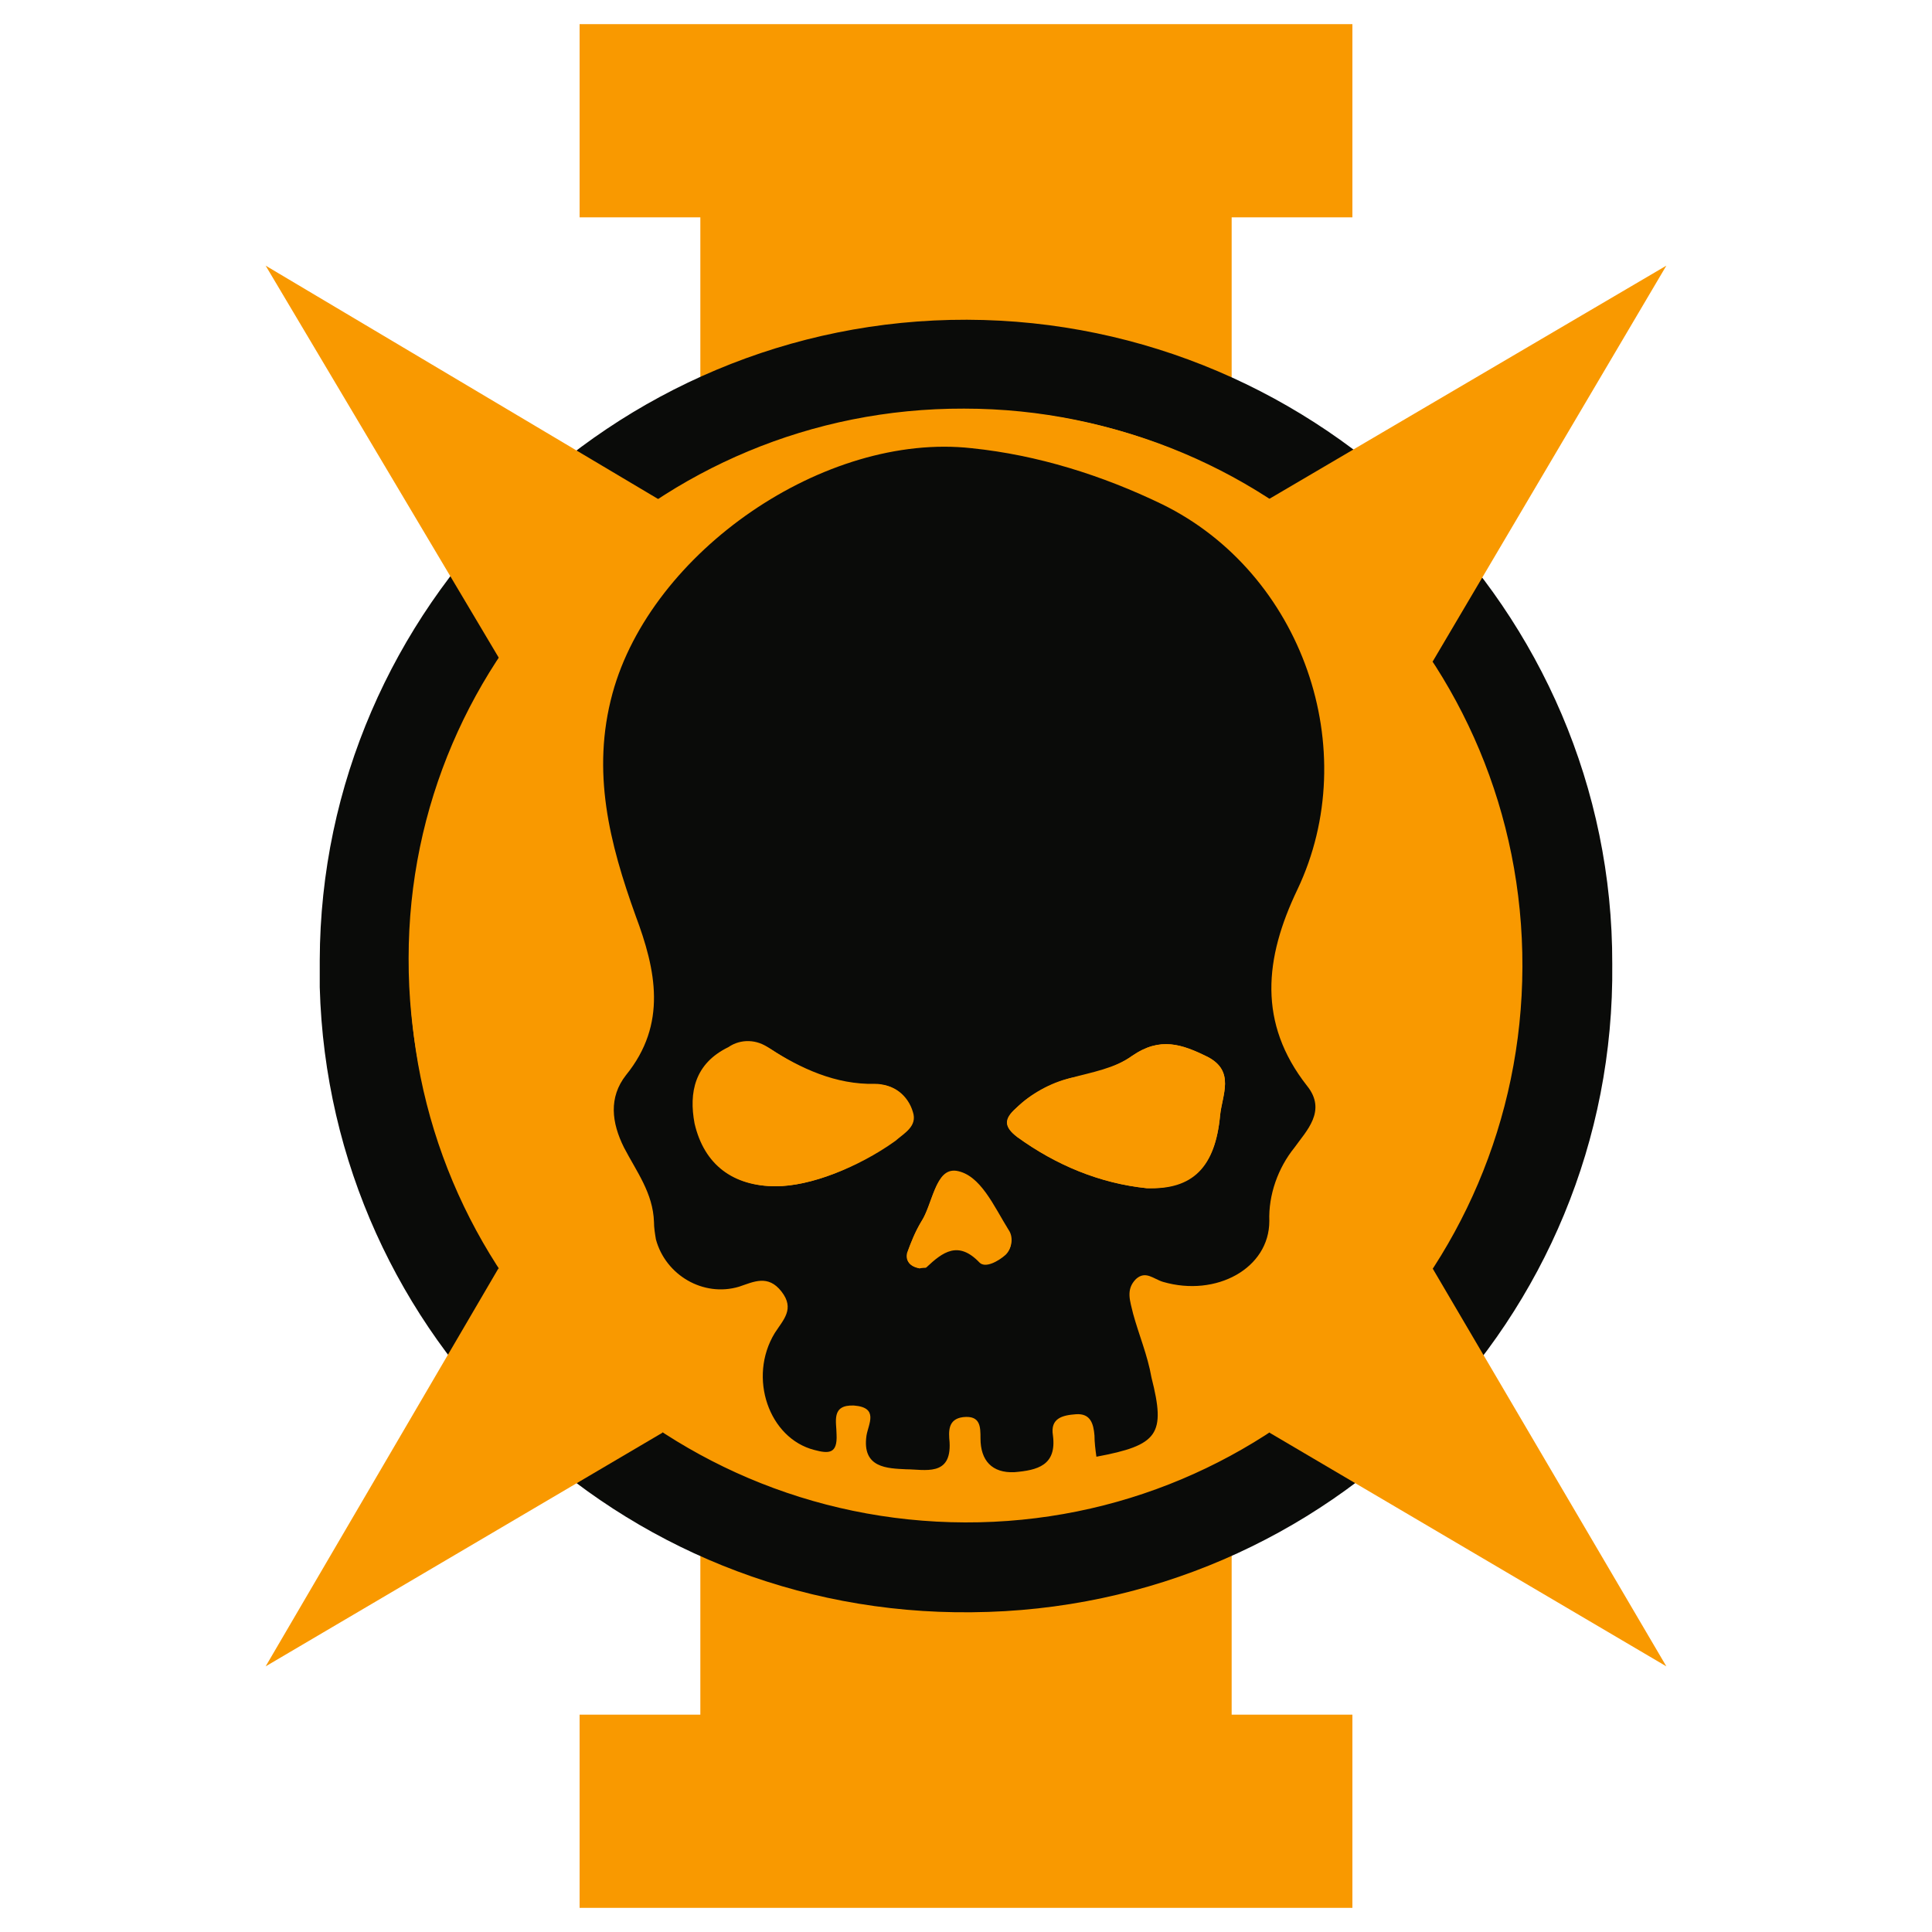
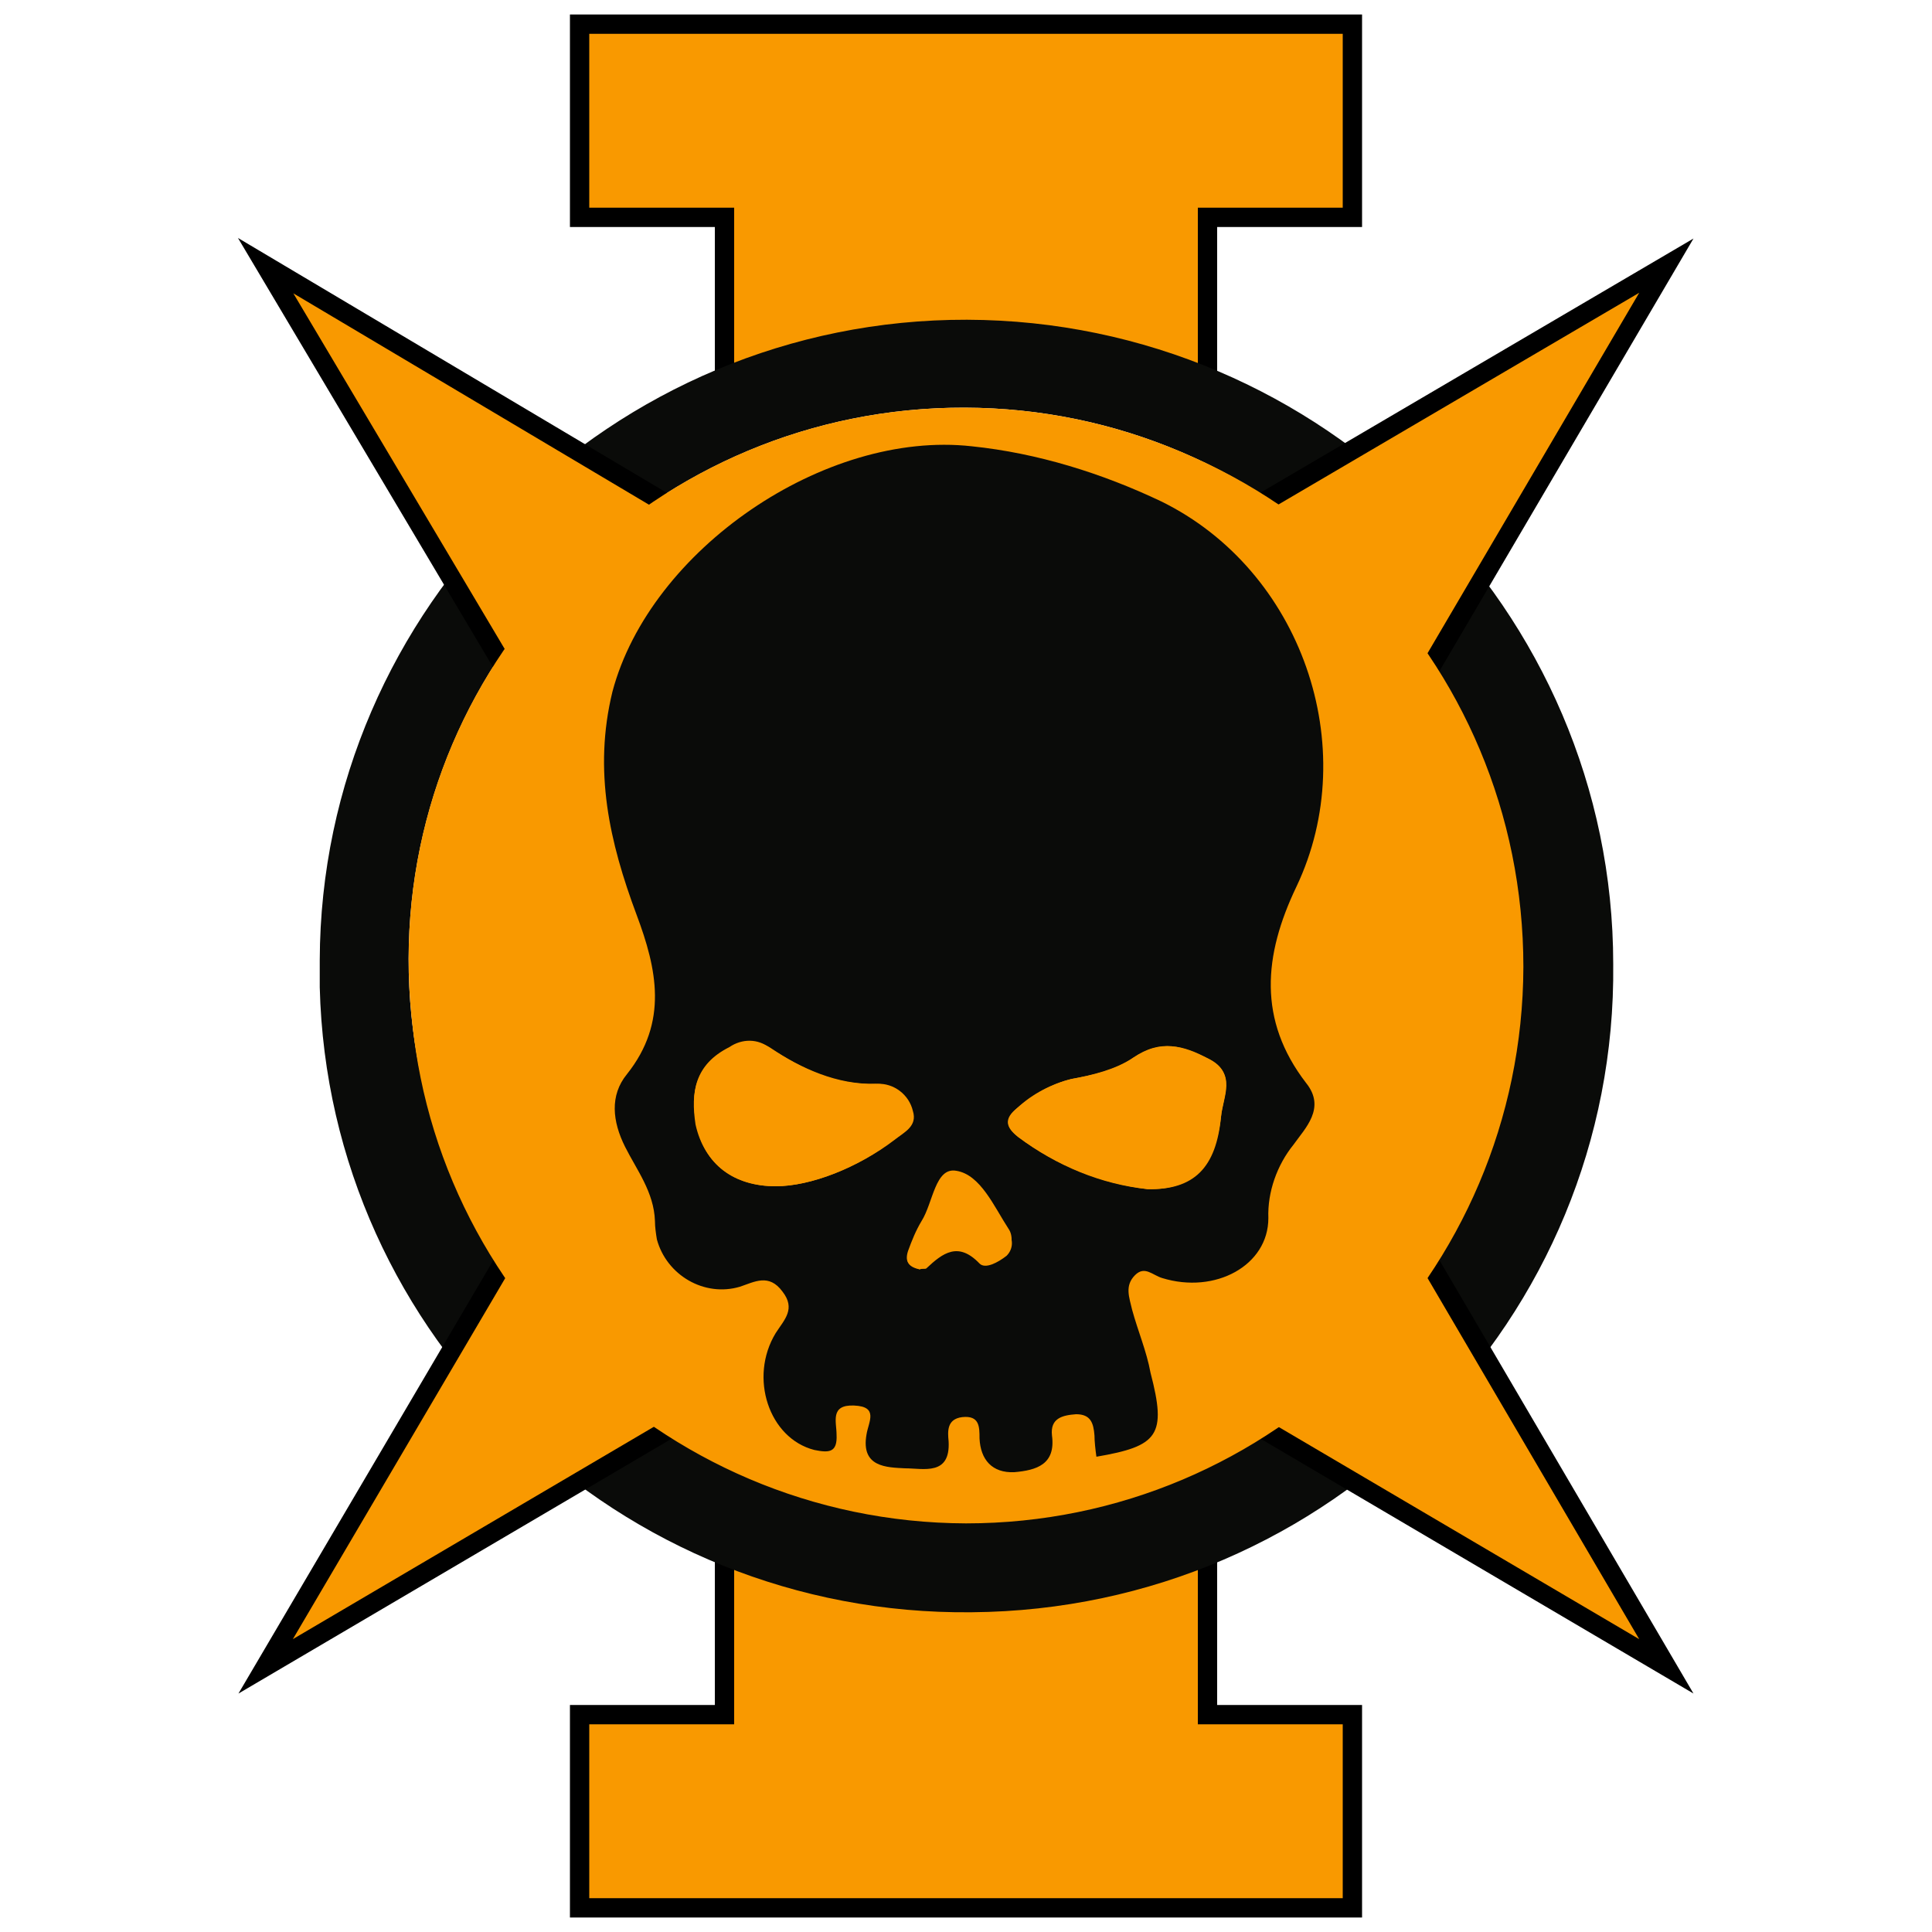
- <svg xmlns="http://www.w3.org/2000/svg" version="1.1" id="Слой_1" x="0px" y="0px" viewBox="0 0 200 200" style="enable-background:new 0 0 200 200;" xml:space="preserve">
+ <svg xmlns="http://www.w3.org/2000/svg" version="1.1" x="0px" y="0px" viewBox="0 0 200 200" style="enable-background:new 0 0 200 200;" xml:space="preserve">
  <style type="text/css">
- 	.st0{fill:#F99900;}
- 	.st1{display:none;fill:#F99900;}
- 	.st2{fill:#0A0B09;}
+ 	.st0{fill:#F99900;stroke:#000000;stroke-width:2;stroke-miterlimit:10;}
+ 	.st1{fill:#F99900;}
+ 	.st2{display:none;fill:#F99900;}
+ 	.st3{fill:#0A0B09;}
</style>
-   <rect x="72.5" y="160" class="st0" width="55" height="20" />
-   <rect x="60" y="177.5" class="st0" width="80" height="20" />
-   <rect x="20" y="72.5" class="st1" width="20" height="55" />
-   <rect x="2.5" y="60" class="st1" width="20" height="80" />
-   <rect x="160" y="72.5" class="st1" width="20" height="55" />
-   <rect x="177.5" y="60" class="st1" width="20" height="80" />
-   <rect x="72.5" y="20" class="st0" width="55" height="20" />
-   <rect x="60" y="2.5" class="st0" width="80" height="20" />
-   <ellipse class="st0" cx="100" cy="100" rx="63.2" ry="63.2" />
-   <path class="st2" d="M166.9,99.8c0.4,36.7-29.3,66.8-66.3,67.1c-36.5,0.4-66.5-28.4-67.5-64.7v-2.8c0.1-36.5,30.3-66.4,67-66.3  S167,63.2,166.9,99.8z M157,99.5c0.1-31.5-25.5-57.2-57.2-57.2c-31.7-0.1-57.5,25.4-57.5,56.9c-0.1,31.4,25.5,57.2,57.2,57.2l0,0  C131.2,156.4,156.9,130.9,157,99.5L157,99.5z" />
-   <path class="st0" d="M157.6,100.1c-0.1,31.8-25.9,57.6-57.7,57.5c-31.8-0.1-57.6-25.9-57.5-57.7c0.1-31.7,25.9-57.6,57.7-57.5l0,0  C132,42.4,157.7,68.2,157.6,100.1z M114,152c6.4-1.3,7.3-2.3,5.9-8.4c-0.5-2.2-1.3-4.3-1.9-6.6c-0.3-1.3-0.9-2.5,0.3-3.6  c1-1,1.9,0.1,2.8,0.3c5.5,1.6,11-1.4,11-6.3c0-2.8,0.9-5.5,2.6-7.7c1.3-1.8,3.5-3.8,1.3-6.5c-5.1-6.6-4.5-13.3-1-20.5  c7-14.7,0.5-33.1-14.1-40.4c-6.2-3.1-13-5.1-19.8-5.8c-15.3-1.7-33.5,10.8-37.5,25.7c-2.1,8.1-0.3,15.7,2.4,23.3  c2,5.6,3.3,11.3-1,16.6c-1.9,2.3-1.5,4.9-0.2,7.6c1.2,2.4,3,4.8,3.1,7.7c0.1,3.9,3.3,7.1,7.2,7l0,0c0.6,0,1.2-0.1,1.7-0.2  c1.6-0.4,3.1-1.3,4.4,0.5s0.2,3-0.7,4.3c-2.9,4.5-0.6,11,4.1,12.2c1.5,0.4,2.4,0.3,2.3-1.6c0-1.3-0.6-3.1,1.8-3  c2.6,0.1,1.5,1.8,1.3,3.1c-0.6,3.5,2,3.5,4.1,3.5c2.1,0.1,4.7,1,4.5-2.8c-0.1-1.2-0.1-2.4,1.4-2.6c1.8-0.3,1.7,1.1,1.8,2.2  c0.1,2.3,1,3.7,3.6,3.5c2.5-0.1,4.4-0.7,4-3.8c-0.2-1.8,1-2.1,2.4-2.2c1.6-0.1,1.9,1,1.9,2.2C113.7,150.6,113.8,151.2,114,152  L114,152z" />
-   <path class="st2" d="M113.5,150.8c-0.1-0.7-0.2-1.5-0.2-2.2c-0.1-1.2-0.4-2.3-1.9-2.2c-1.4,0.1-2.7,0.4-2.4,2.2  c0.4,3.1-1.6,3.6-4,3.8c-2.3,0.1-3.5-1.2-3.5-3.5c0-1.2,0-2.4-1.8-2.2c-1.6,0.2-1.5,1.5-1.4,2.6c0.2,3.6-2.6,2.8-4.5,2.8  c-1.9-0.1-4.6-0.1-4.1-3.5c0.2-1.2,1.3-2.9-1.3-3.1c-2.4-0.1-1.8,1.7-1.8,3c0.1,2-0.8,2-2.3,1.6c-4.7-1.2-6.9-7.5-4.1-12.1  c0.9-1.4,2.1-2.5,0.7-4.3s-2.9-1-4.4-0.5c-3.7,1.1-7.6-1.2-8.6-4.9c-0.1-0.6-0.2-1.2-0.2-1.8c-0.1-3-1.8-5.2-3.1-7.7  c-1.3-2.6-1.6-5.2,0.2-7.5c4.3-5.3,3.1-10.9,1-16.5c-2.7-7.5-4.6-14.9-2.4-23c4-14.7,22-27.1,37.2-25.4c6.8,0.7,13.5,2.8,19.7,5.8  c14.5,7.1,20.9,25.4,14,39.9c-3.4,7.1-4.1,13.8,1,20.3c2.1,2.6-0.1,4.7-1.3,6.4c-1.7,2.1-2.7,4.9-2.6,7.6c0,4.9-5.5,7.9-11,6.3  c-1-0.3-1.8-1.2-2.8-0.3c-1.1,1.1-0.6,2.3-0.3,3.6c0.6,2.2,1.5,4.3,1.9,6.6C120.7,148.5,119.9,149.6,113.5,150.8z M118.7,123  c4.8,0.1,7.1-2.3,7.6-7.5c0.2-2.1,1.6-4.6-1.3-6.1c-2.7-1.3-4.9-2.1-7.8-0.1c-1.8,1.3-4.2,1.7-6.4,2.3c-2.1,0.5-4,1.6-5.6,3.1  c-1.3,1.2-1.2,2,0.1,3C109.3,120.6,113.9,122.5,118.7,123L118.7,123z M80.3,122.8c3.6,0,8.5-1.9,12.2-4.8c1-0.7,2.4-1.5,1.8-3  c-0.4-1.7-2-2.8-3.7-2.8c-4.1,0.1-7.7-1.6-11-3.7c-1.2-0.9-2.9-1-4.2-0.1c-3.5,1.7-4.1,4.7-3.5,7.9  C72.9,120.6,75.9,122.8,80.3,122.8L80.3,122.8z M95.2,131.3c0.3-0.1,0.6,0,0.7-0.1c1.7-1.6,3.3-2.8,5.5-0.5c0.6,0.6,1.9-0.1,2.7-0.8  c0.7-0.7,0.7-1.7,0.2-2.4c-1.4-2.4-2.9-5.6-5.4-6.1c-2.1-0.4-2.4,3.4-3.6,5.2c-0.6,1-1,2-1.4,3.1C93.7,130.5,94.2,131.1,95.2,131.3  L95.2,131.3z" />
-   <path class="st0" d="M118.7,123c-4.9-0.5-9.4-2.4-13.4-5.3c-1.3-1-1.5-1.8-0.1-3c1.5-1.5,3.5-2.5,5.6-3.1c2.2-0.4,4.6-1,6.4-2.3  c2.9-2,5.2-1.2,7.8,0.1c2.9,1.5,1.5,3.9,1.3,6.1C125.8,120.8,123.5,123.2,118.7,123z" />
-   <path class="st0" d="M80.3,122.8c-4.3,0-7.4-2.3-8.2-6.4c-0.7-3.4-0.1-6.2,3.5-7.9c1.3-0.8,3-0.7,4.2,0.1c3.3,2.2,6.9,3.9,11,3.7  c1.7-0.1,3.2,1.1,3.7,2.8c0.5,1.5-0.9,2.2-1.8,3C88.8,120.9,83.8,122.8,80.3,122.8z" />
-   <path class="st0" d="M95.2,131.3c-1-0.2-1.5-0.7-1.2-1.8c0.4-1.1,0.8-2.1,1.4-3.1c1.2-1.8,1.4-5.5,3.6-5.2c2.5,0.4,3.9,3.7,5.4,6.1  c0.5,0.7,0.4,1.8-0.2,2.4c-0.7,0.8-2.1,1.5-2.7,0.8c-2.2-2.2-3.8-1.1-5.5,0.5C95.8,131.2,95.5,131.2,95.2,131.3z" />
-   <polygon class="st0" points="59.2,140.7 51.6,131.3 27.5,172.5 68.6,148.3 " />
-   <polygon class="st0" points="140.7,140.7 148.3,131.3 172.5,172.5 131.4,148.3 " />
-   <polygon class="st0" points="140.8,59.1 131.3,51.7 172.5,27.5 148.3,68.5 " />
-   <polygon class="st0" points="59.1,59.1 68.2,51.7 27.5,27.5 51.7,68.2 " />
-   <polygon class="st0" points="148.3,68.5 145,55.9 131.3,51.7 135.6,63.8 " />
-   <polygon class="st0" points="68.2,51.7 63.4,63.1 51.7,68.2 55.3,56.3 " />
-   <polygon class="st0" points="51.6,131.3 56,143.8 68.6,148.3 64.1,133.4 " />
-   <polygon class="st0" points="131.4,148.3 142.9,144.1 148.3,131.3 137.1,132.3 " />
+   <g id="Слой_1">
+     <rect x="75" y="160" class="st0" width="50" height="20" />
+     <rect x="60" y="177.5" class="st0" width="80" height="20" />
+     <rect x="76" y="160" class="st1" width="48" height="21.6" />
+     <rect x="20" y="72.5" class="st2" width="20" height="55" />
+     <rect x="2.5" y="60" class="st2" width="20" height="80" />
+     <rect x="160" y="72.5" class="st2" width="20" height="55" />
+     <rect x="177.5" y="60" class="st2" width="20" height="80" />
+     <rect x="75" y="20" class="st0" width="50" height="20" />
+     <rect x="60" y="2.5" class="st0" width="80" height="20" />
+     <rect x="76" y="17.5" class="st1" width="48" height="21.6" />
+     <path class="st3" d="M167,99.8c0.4,36.7-29.3,66.8-66.4,67.1c-36.4,0.4-66.6-28.4-67.5-64.7v-2.8c0.1-36.5,30.3-66.4,67-66.3   C136.9,33.2,167,63.2,167,99.8z M157.1,99.5c0.1-31.5-25.5-57.2-57.2-57.3s-57.5,25.4-57.6,57c-0.1,31.5,25.5,57.2,57.2,57.3l0,0   C131.2,156.4,156.9,130.9,157.1,99.5L157.1,99.5z" />
+     <polygon class="st0" points="61.7,138.3 53.5,128.3 27.5,172.5 71.7,146.5  " />
+     <polygon class="st0" points="138.9,138.9 147,129 172.5,172.5 129,146.9  " />
+     <polygon class="st0" points="139.7,60.2 129.9,52.5 172.5,27.5 147.6,69.9  " />
+     <polyline class="st0" points="69.4,52.4 27.5,27.5 52.4,69.4  " />
+     <ellipse class="st1" cx="99.7" cy="99.3" rx="57.4" ry="57.1" />
+     <path class="st1" d="M157.7,100.1c-0.1,31.8-25.9,57.6-57.7,57.6c-31.8-0.1-57.7-26-57.6-57.7c0.1-31.8,25.9-57.6,57.7-57.6l0,0   C132.1,42.4,157.7,68.2,157.7,100.1z M114,152c6.5-1.3,7.3-2.3,6-8.4c-0.5-2.2-1.3-4.3-1.9-6.6c-0.3-1.3-0.9-2.5,0.3-3.6   c1-1,1.9,0.1,2.8,0.3c5.5,1.6,11-1.4,11-6.3c0-2.8,0.9-5.5,2.6-7.7c1.3-1.8,3.5-3.8,1.3-6.5c-5.1-6.6-4.5-13.3-1-20.4   c7-14.6,0.5-33.2-14.1-40.4c-6.2-3.1-12.9-5.1-19.8-5.8c-15.3-1.7-33.5,10.8-37.5,25.7c-2.2,8.1-0.3,15.7,2.5,23.3   c2,5.6,3.3,11.3-1,16.7c-1.9,2.3-1.5,4.8-0.2,7.6c1.2,2.5,3,4.8,3.1,7.7c0.1,3.9,3.3,7.1,7.2,7l0,0c0.6,0,1.2-0.1,1.7-0.2   c1.6-0.4,3.1-1.3,4.5,0.5s0.2,3-0.7,4.3c-2.9,4.5-0.6,11.1,4.1,12.2c1.5,0.4,2.5,0.3,2.3-1.6c0-1.3-0.6-3.1,1.8-3   c2.6,0.1,1.5,1.9,1.3,3.1c-0.6,3.5,2,3.5,4.1,3.6s4.8,1,4.5-2.8c-0.1-1.2-0.1-2.4,1.4-2.6c1.8-0.3,1.7,1.1,1.8,2.2   c0.1,2.3,1,3.7,3.6,3.6s4.4-0.7,4-3.9c-0.2-1.9,1-2.2,2.5-2.2c1.6-0.1,1.9,1,1.9,2.2C113.8,150.6,113.8,151.2,114,152L114,152z" />
+     <path class="st3" d="M113.5,150.8c-0.1-0.7-0.2-1.6-0.2-2.2c-0.1-1.3-0.4-2.2-1.9-2.2c-1.4,0.1-2.7,0.4-2.5,2.2   c0.4,3-1.6,3.6-3.9,3.8c-2.3,0.1-3.5-1.3-3.6-3.5c0-1.2,0-2.4-1.8-2.2c-1.6,0.2-1.5,1.5-1.4,2.5c0.2,3.6-2.6,2.8-4.5,2.8   c-1.9-0.1-4.6-0.1-4-3.5c0.2-1.3,1.3-2.9-1.3-3c-2.5-0.1-1.8,1.7-1.8,3c0.1,1.9-0.8,1.9-2.3,1.6c-4.7-1.2-6.8-7.5-4-12.1   c0.9-1.4,2.1-2.5,0.7-4.3c-1.4-1.9-2.9-1-4.4-0.5c-3.7,1.1-7.6-1.2-8.6-4.9c-0.1-0.6-0.2-1.3-0.2-1.9c-0.1-3-1.9-5.3-3.1-7.7   c-1.3-2.6-1.6-5.3,0.2-7.5c4.3-5.4,3.1-10.9,1-16.5c-2.8-7.5-4.5-14.9-2.5-23.1c3.9-14.7,22-27.1,37.2-25.4   c6.8,0.7,13.5,2.8,19.6,5.7c14.5,7.1,20.9,25.4,14,39.9c-3.4,7.1-4,13.8,1,20.3c2.1,2.6-0.1,4.7-1.3,6.4c-1.7,2.1-2.7,4.9-2.6,7.6   c0,4.9-5.5,7.9-11,6.2c-1-0.3-1.8-1.3-2.8-0.3c-1.1,1.1-0.6,2.3-0.3,3.6c0.6,2.2,1.5,4.3,1.9,6.5   C120.8,148.6,119.9,149.7,113.5,150.8z M118.8,123.1c4.8,0.1,7.1-2.2,7.6-7.5c0.2-2.1,1.6-4.6-1.3-6c-2.7-1.3-4.9-2.1-7.8-0.1   c-1.8,1.3-4.2,1.8-6.4,2.2c-2.1,0.5-3.9,1.6-5.6,3c-1.3,1.2-1.2,1.9,0.1,3C109.3,120.6,113.9,122.5,118.8,123.1L118.8,123.1z    M80.3,122.8c3.6,0,8.5-1.9,12.2-4.8c1-0.7,2.5-1.6,1.9-3c-0.4-1.7-2-2.8-3.7-2.8c-4.1,0.1-7.7-1.6-11-3.7c-1.2-1-2.9-1-4.2-0.1   c-3.6,1.8-4,4.7-3.5,8C72.9,120.5,76,122.8,80.3,122.8L80.3,122.8z M95.2,131.4c0.3-0.1,0.6,0,0.7-0.1c1.7-1.6,3.3-2.8,5.5-0.5   c0.6,0.6,1.9-0.1,2.8-0.8c0.7-0.7,0.7-1.7,0.2-2.4c-1.4-2.4-2.9-5.6-5.4-6c-2.2-0.4-2.5,3.3-3.6,5.2c-0.6,1-1,1.9-1.4,3.1   C93.7,130.6,94.2,131.1,95.2,131.4L95.2,131.4z" />
+     <path class="st1" d="M118.8,123.1c-4.8-0.5-9.4-2.4-13.4-5.4c-1.3-1-1.5-1.9-0.1-3c1.6-1.5,3.6-2.5,5.6-3c2.2-0.4,4.6-1,6.4-2.2   c2.9-1.9,5.2-1.3,7.8,0.1c3,1.6,1.5,3.9,1.3,6C125.8,120.7,123.5,123.2,118.8,123.1z" />
+     <path class="st1" d="M80.3,122.8c-4.3,0-7.4-2.2-8.2-6.4c-0.7-3.3-0.1-6.2,3.5-8c1.3-0.8,3-0.7,4.2,0.1c3.3,2.2,6.8,3.9,11,3.7   c1.7-0.1,3.3,1.1,3.7,2.8c0.5,1.6-0.9,2.2-1.9,3C88.8,120.9,83.9,122.8,80.3,122.8z" />
+     <path class="st1" d="M95.2,131.4c-1-0.2-1.6-0.7-1.2-1.9c0.4-1.1,0.8-2.1,1.4-3.1c1.2-1.9,1.4-5.6,3.6-5.2c2.5,0.4,3.9,3.7,5.4,6   c0.5,0.7,0.4,1.9-0.2,2.4c-0.7,0.8-2.1,1.5-2.8,0.8c-2.2-2.2-3.9-1.1-5.5,0.5C95.8,131.2,95.5,131.2,95.2,131.4z" />
+   </g>
+   <g id="Слой_2">
+ </g>
</svg>
